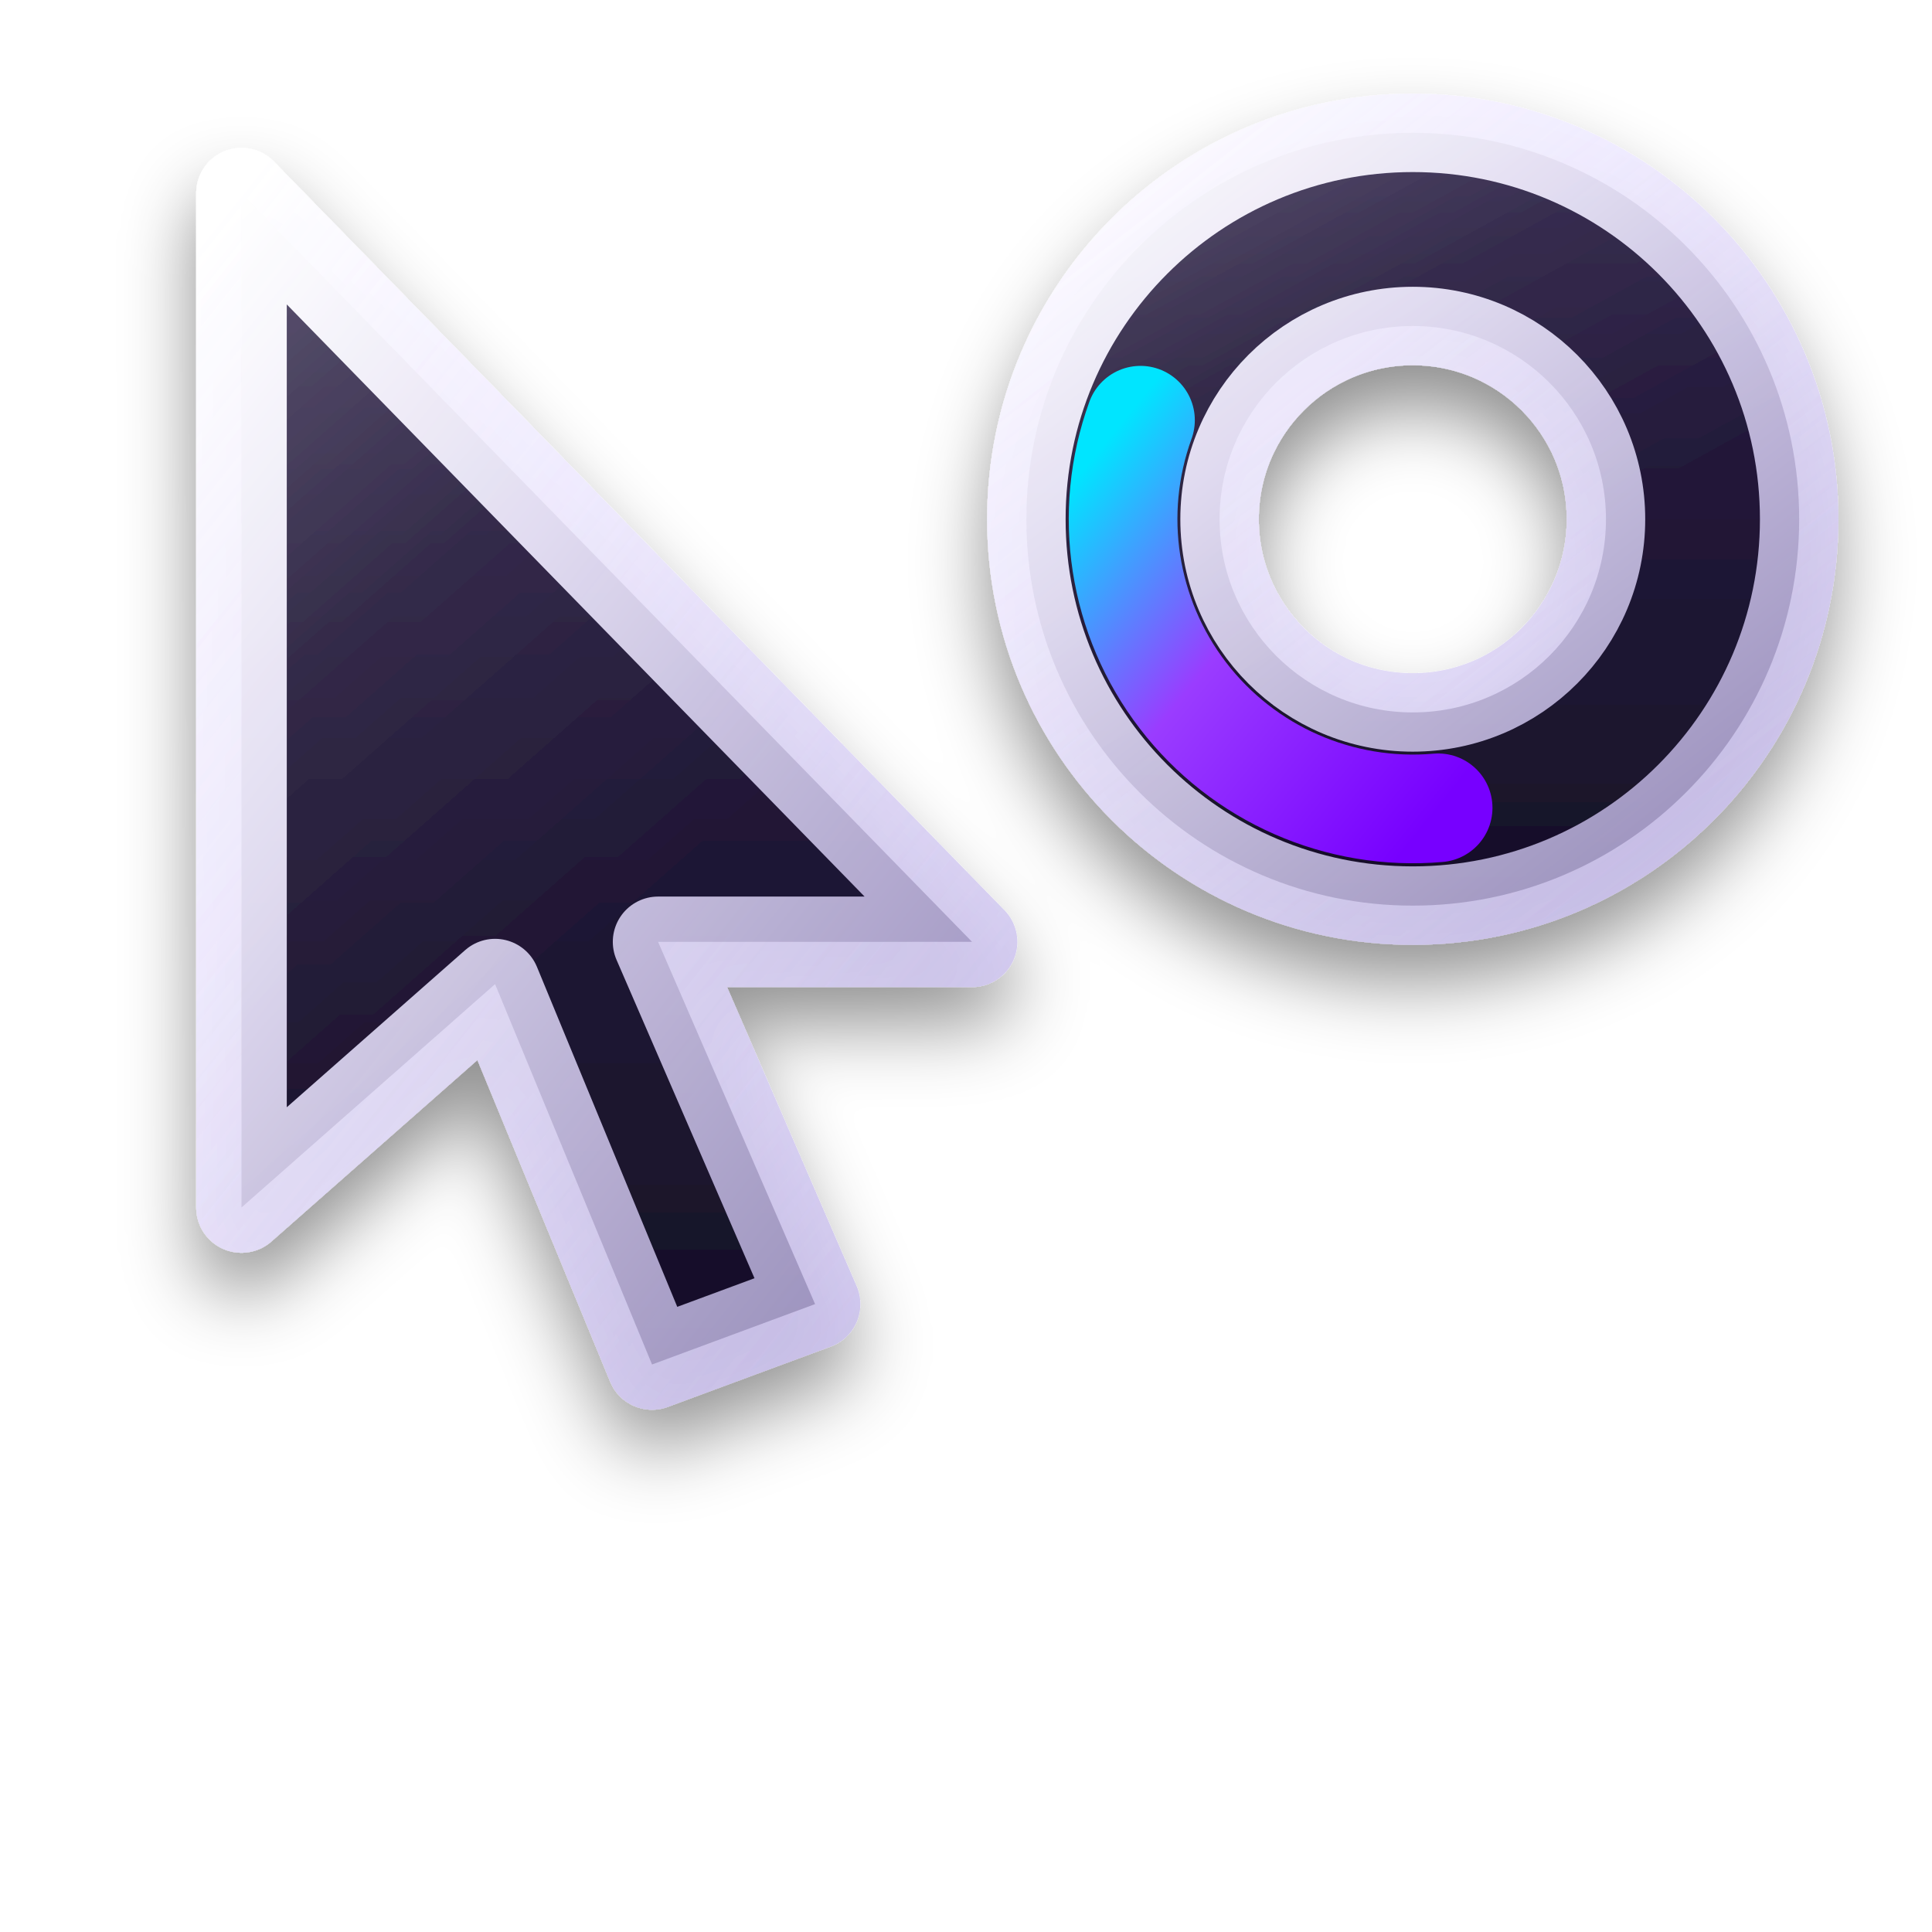
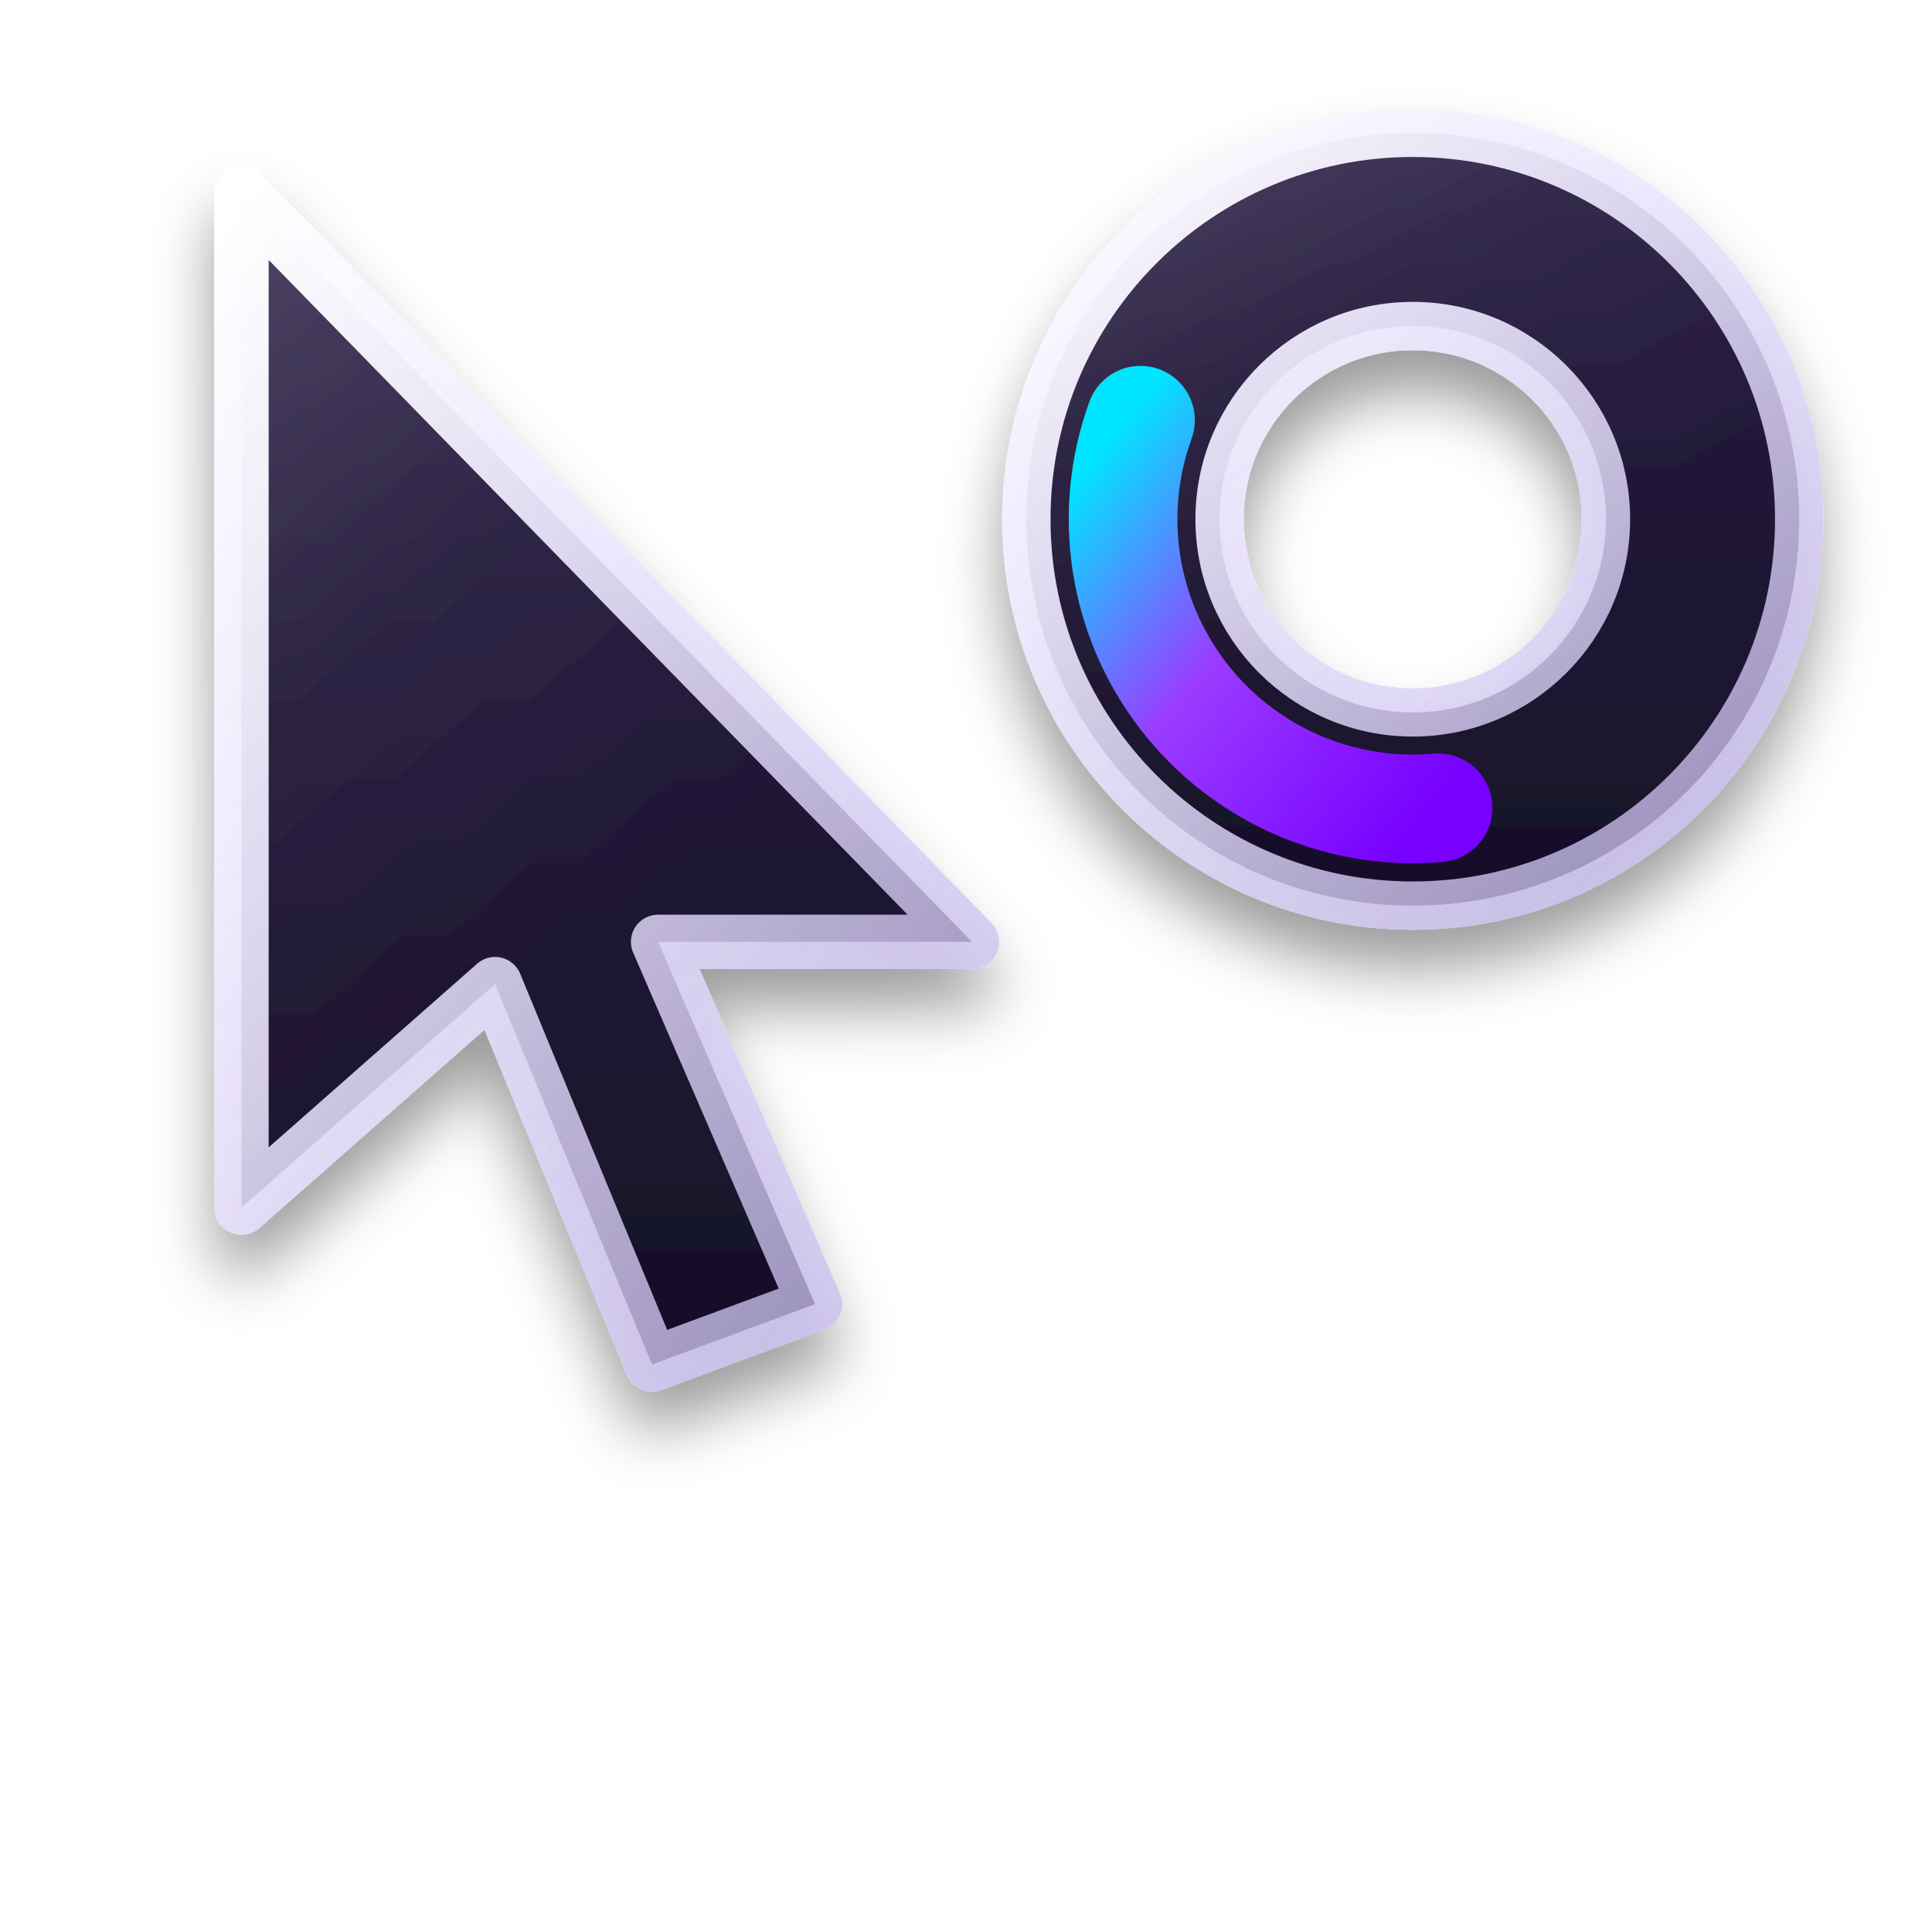
<svg xmlns="http://www.w3.org/2000/svg" xmlns:xlink="http://www.w3.org/1999/xlink" width="32" height="32" viewBox="0 0 32 32">
  <defs>
    <linearGradient id="body" x1="0" y1="0" x2="0" y2="1">
      <stop offset="0" stop-color="#2a1f45" />
      <stop offset="1" stop-color="#171028" />
    </linearGradient>
    <linearGradient id="edge" x1="0" y1="0" x2=".78" y2="1">
      <stop offset="0" stop-color="#ffffff" />
      <stop offset=".38" stop-color="#efeaff" stop-opacity=".92" />
      <stop offset="1" stop-color="#c6bbec" stop-opacity=".76" />
    </linearGradient>
    <linearGradient id="sheen" x1="0" y1="0" x2=".55" y2="1">
-       <stop offset="0" stop-color="#ffffff" stop-opacity=".26" />
-       <stop offset=".36" stop-color="#ffffff" stop-opacity=".07" />
+       <stop offset="0" stop-color="#ffffff" stop-opacity=".17" />
+       <stop offset=".36" stop-color="#ffffff" stop-opacity=".05" />
      <stop offset=".7" stop-color="#ffffff" stop-opacity="0" />
    </linearGradient>
    <linearGradient id="live" x1="0" y1="0" x2="1" y2="1">
      <stop offset="0" stop-color="#7700ff" />
      <stop offset=".55" stop-color="#9a3cff" />
      <stop offset="1" stop-color="#00e5ff" />
    </linearGradient>
    <filter id="drop" x="-45%" y="-45%" width="190%" height="190%">
-       <feDropShadow dx="0" dy=".7" stdDeviation=".6" flood-color="#04020a" flood-opacity=".45" />
+       <feDropShadow dx="0" dy=".7" stdDeviation=".5" flood-color="#04020a" flood-opacity=".4" />
    </filter>
    <path id="s0" d="M4 3.2 4 20 8.2 16.3 10.8 22.6 13.5 21.6 10.9 15.6 16.1 15.6Z" />
    <path id="s1" d="M17.0 8.6a6.4 6.4 0 1 0 12.8 0a6.4 6.4 0 1 0 -12.8 0ZM20.2 8.6a3.2 3.2 0 1 0 6.4 0a3.2 3.2 0 1 0 -6.4 0Z" fill-rule="evenodd" />
  </defs>
  <g filter="url(#drop)">
-     <use xlink:href="#s0" fill="url(#body)" stroke="url(#edge)" stroke-width="1.5" stroke-linejoin="round" />
+     <use xlink:href="#s0" fill="url(#body)" stroke="url(#edge)" stroke-width="0.9" stroke-linejoin="round" />
    <use xlink:href="#s0" fill="url(#sheen)" />
-     <use xlink:href="#s1" fill="url(#body)" stroke="url(#edge)" stroke-width="1.3" stroke-linejoin="round" />
+     <use xlink:href="#s1" fill="url(#body)" stroke="url(#edge)" stroke-width="0.8" stroke-linejoin="round" />
    <use xlink:href="#s1" fill="url(#sheen)" />
  </g>
  <g transform="rotate(180 23.4 8.6)">
    <path d="M22.98 3.82A4.8 4.8 0 0 1 27.91 10.24" fill="none" stroke="url(#live)" stroke-width="1.8" stroke-linecap="round" />
  </g>
</svg>
